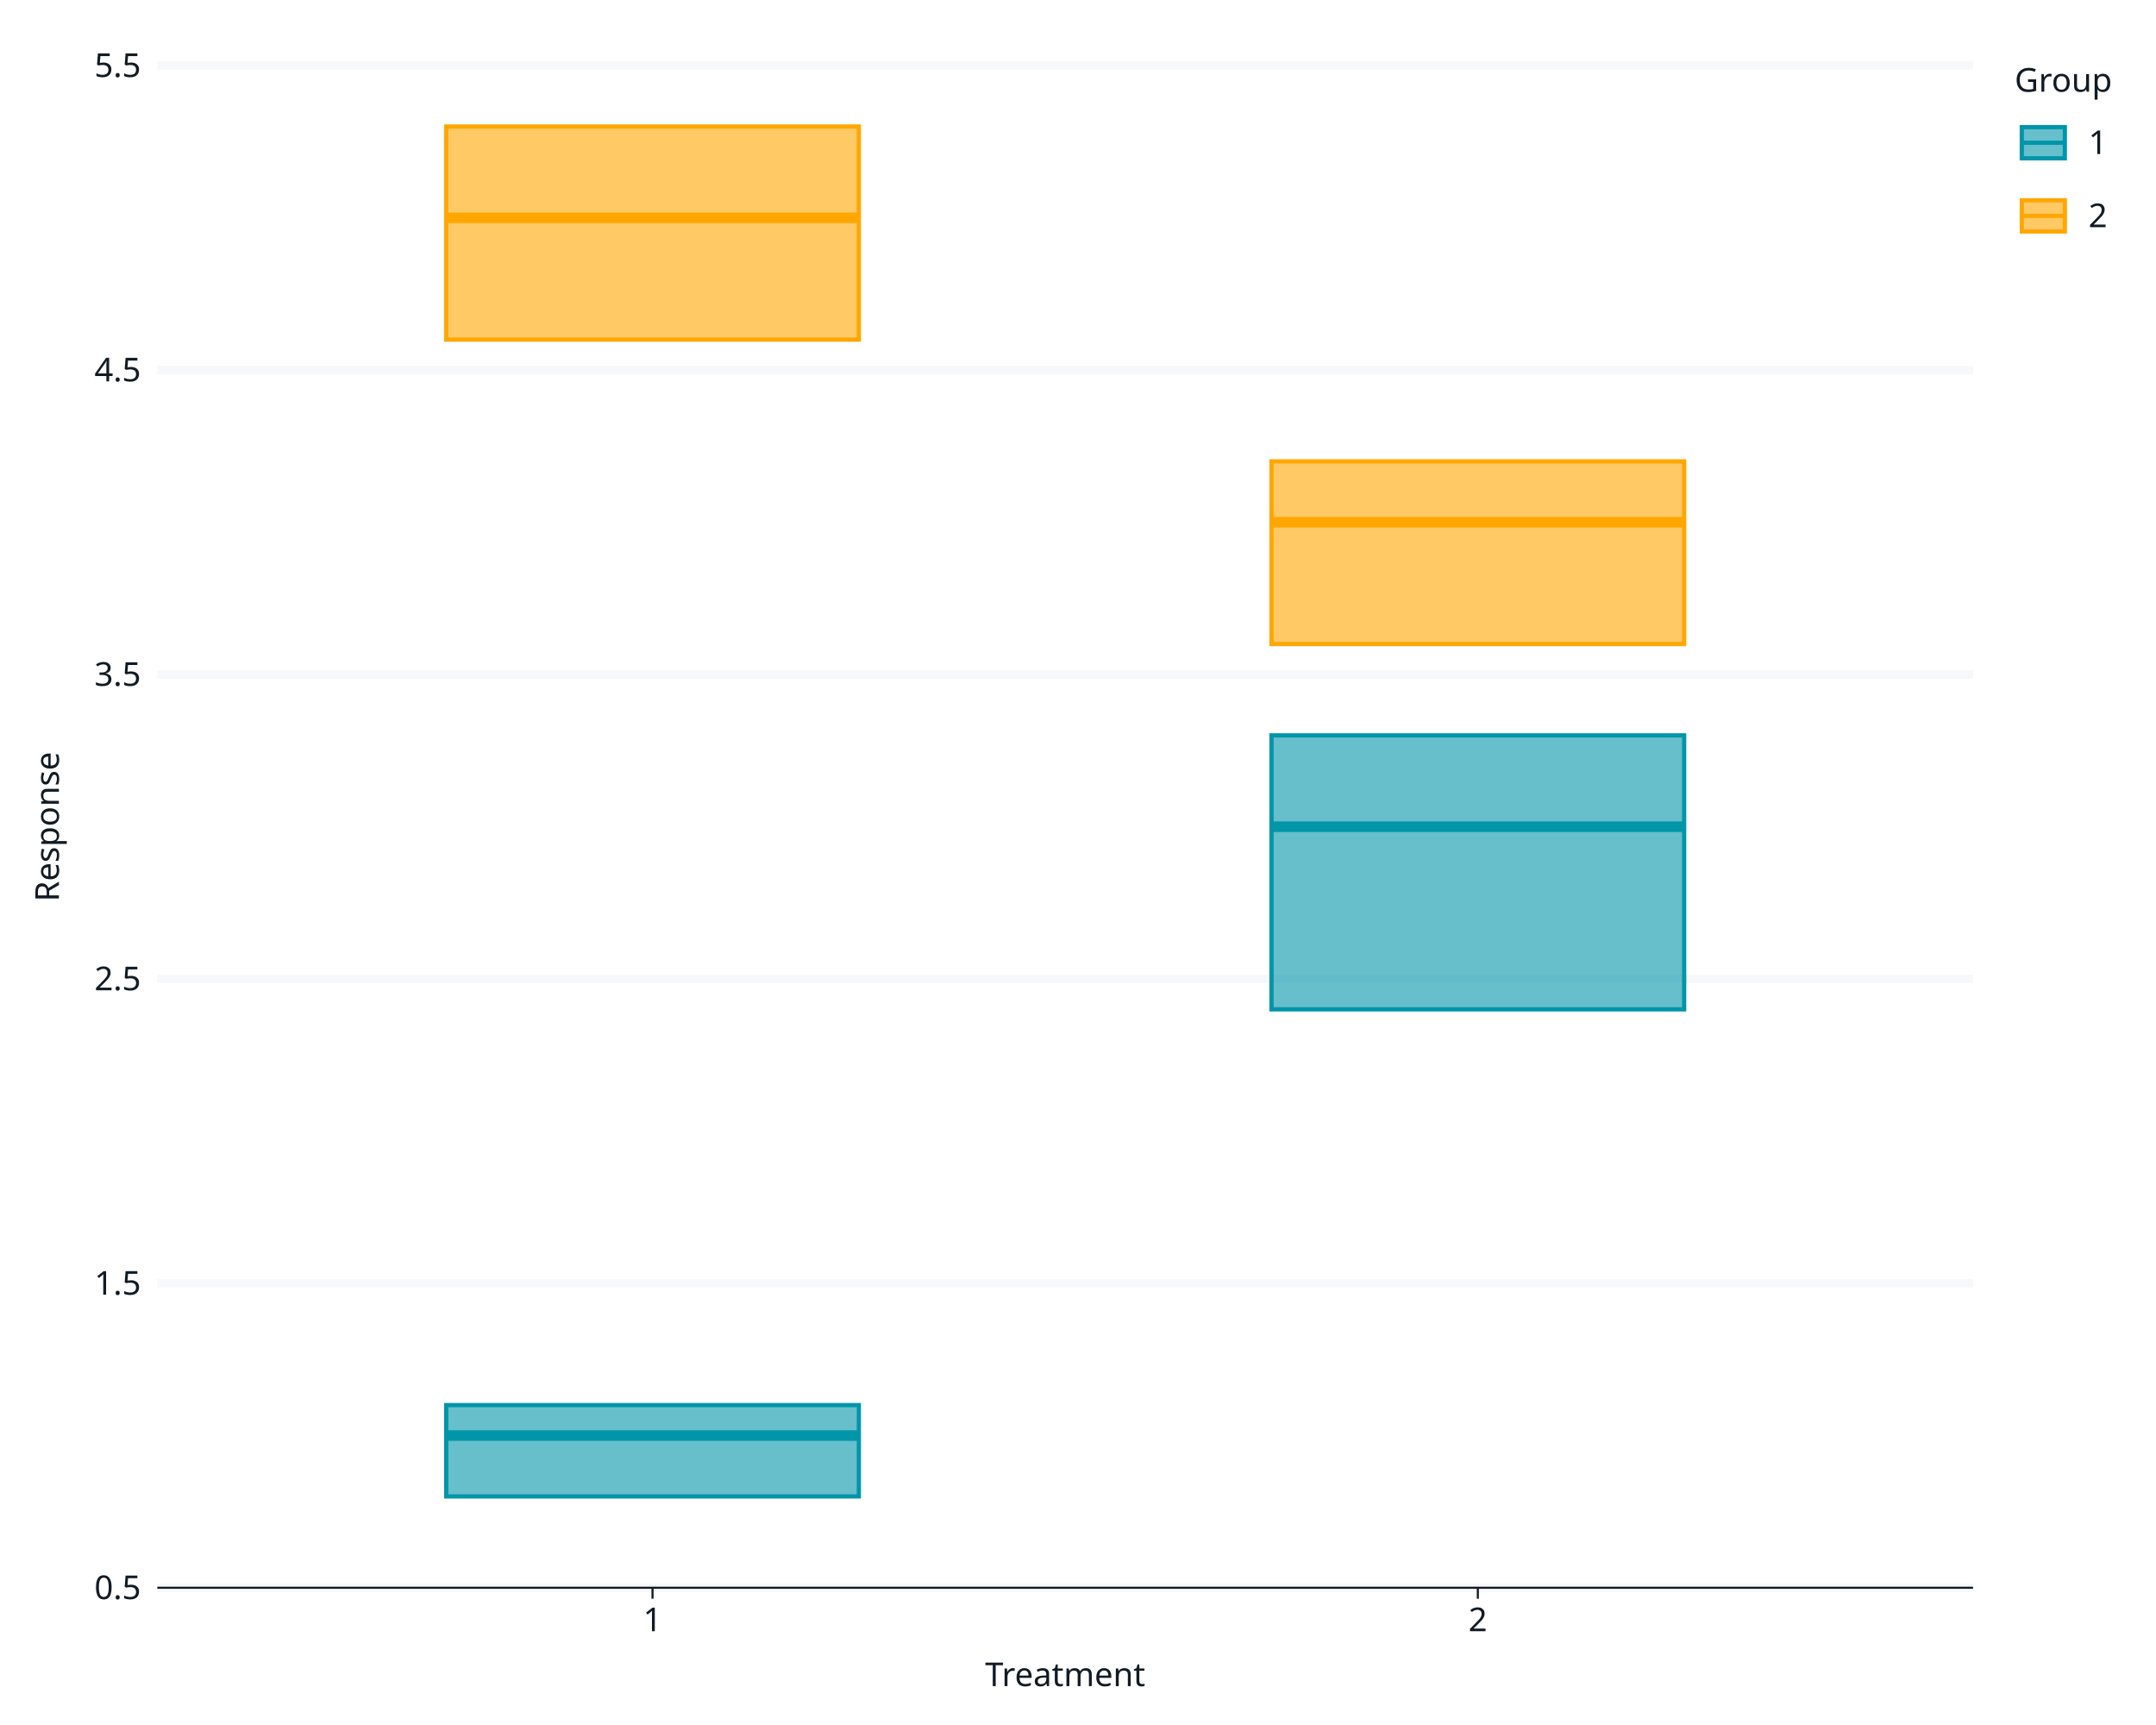
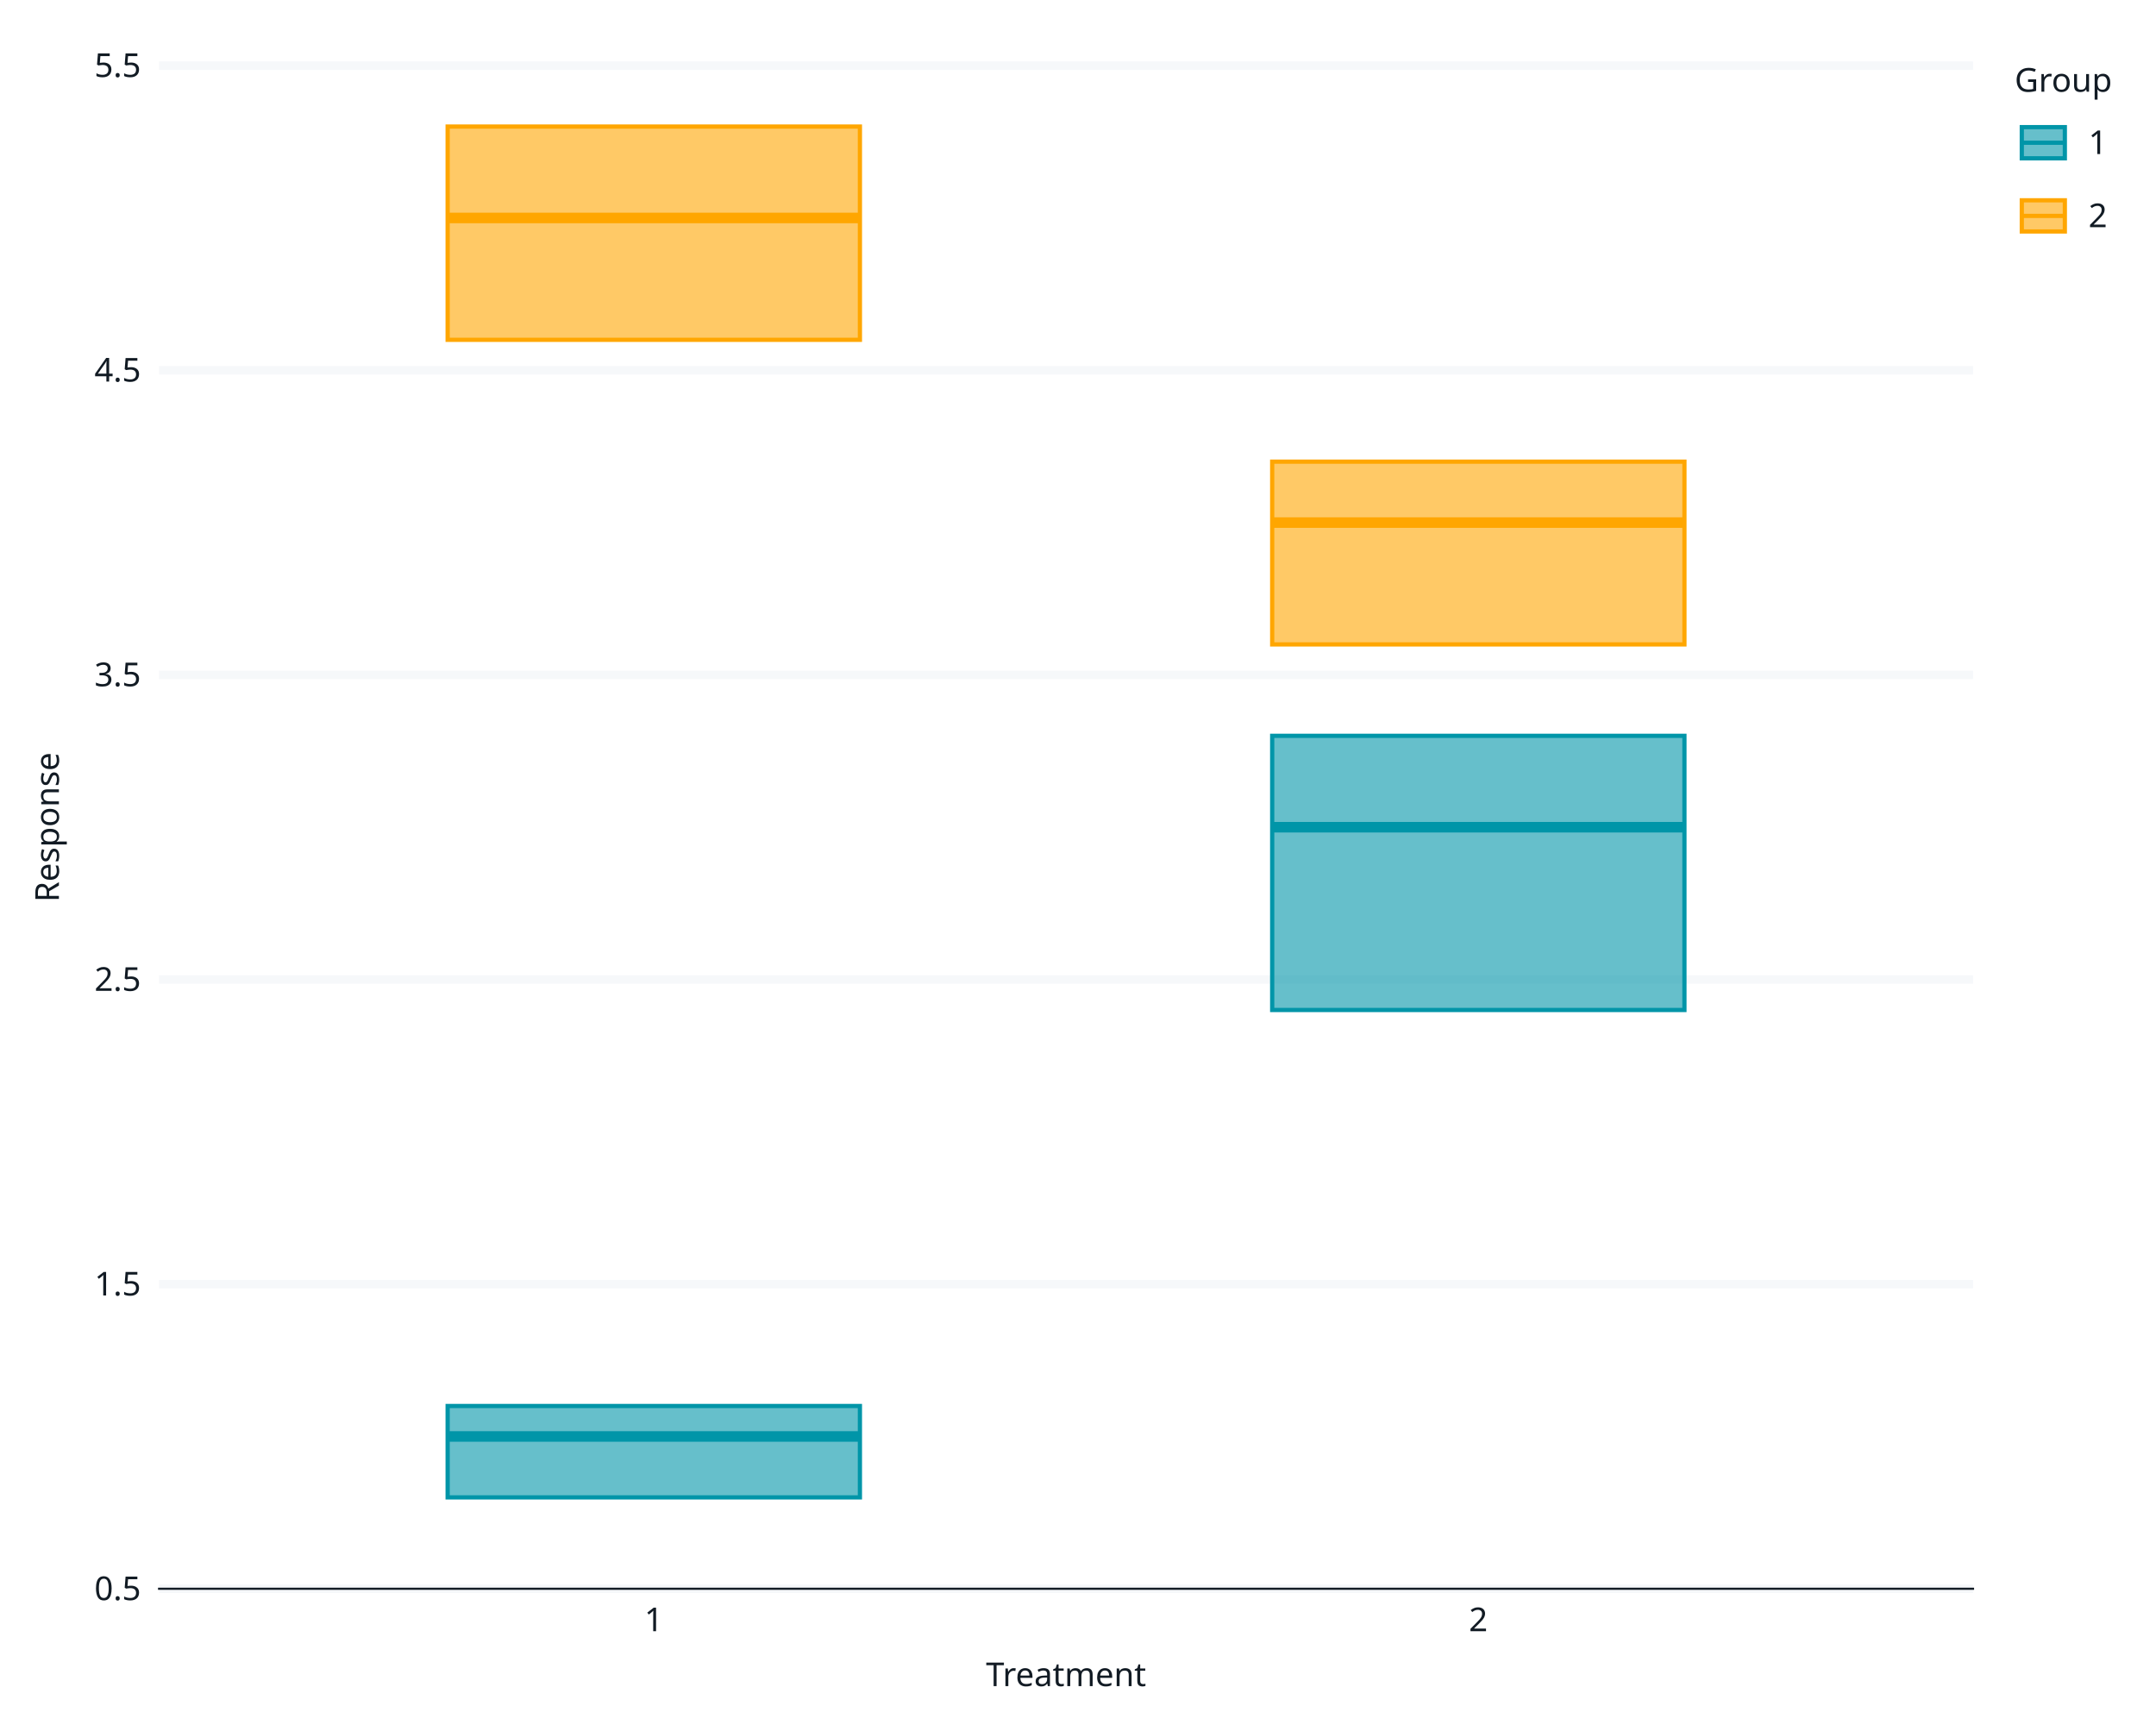
<svg xmlns="http://www.w3.org/2000/svg" class="svglite" data-engine-version="2.0" width="720.00pt" height="576.00pt" viewBox="0 0 720.00 576.00">
  <defs>
    <style type="text/css">
    .svglite line, .svglite polyline, .svglite polygon, .svglite path, .svglite rect, .svglite circle {
      fill: none;
      stroke: #000000;
      stroke-linecap: round;
      stroke-linejoin: round;
      stroke-miterlimit: 10.00;
    }
  </style>
  </defs>
  <rect width="100%" height="100%" style="stroke: none; fill: #FFFFFF;" />
  <defs>
    <clipPath id="cpMC4wMHw3MjAuMDB8MC4wMHw1NzYuMDA=">
      <rect x="0.00" y="0.00" width="720.00" height="576.00" />
    </clipPath>
  </defs>
  <g clip-path="url(#cpMC4wMHw3MjAuMDB8MC4wMHw1NzYuMDA=)">
    <rect x="0" y="0.00" width="720.00" height="576.00" style="stroke-width: 1.07; stroke: #FFFFFF; fill: #FFFFFF;" />
-     <rect x="52.54" y="21.92" width="606.35" height="508.26" style="stroke-width: 1.07; stroke: #FFFFFF; fill: #FFFFFF;" />
-     <polyline points="52.54,530.17 658.90,530.17 " style="stroke-width: 2.84; stroke: #F6F8FA; stroke-linecap: butt;" />
-     <polyline points="52.54,428.52 658.90,428.52 " style="stroke-width: 2.84; stroke: #F6F8FA; stroke-linecap: butt;" />
-     <polyline points="52.54,326.87 658.90,326.87 " style="stroke-width: 2.84; stroke: #F6F8FA; stroke-linecap: butt;" />
-     <polyline points="52.54,225.22 658.90,225.22 " style="stroke-width: 2.84; stroke: #F6F8FA; stroke-linecap: butt;" />
-     <polyline points="52.54,123.57 658.90,123.57 " style="stroke-width: 2.84; stroke: #F6F8FA; stroke-linecap: butt;" />
-     <polyline points="52.54,21.92 658.90,21.92 " style="stroke-width: 2.84; stroke: #F6F8FA; stroke-linecap: butt;" />
-     <polygon points="149.01,469.18 149.01,499.68 286.82,499.68 286.82,469.18 149.01,469.18 " style="stroke-width: 1.41; stroke: #0095A8; stroke-linecap: butt; stroke-linejoin: miter; fill: #0095A8; fill-opacity: 0.60;" />
-     <polygon points="149.01,42.25 149.01,113.40 286.82,113.40 286.82,42.25 149.01,42.25 " style="stroke-width: 1.41; stroke: #FFA600; stroke-linecap: butt; stroke-linejoin: miter; fill: #FFA600; fill-opacity: 0.60;" />
-     <polygon points="424.62,245.55 424.62,337.04 562.43,337.04 562.43,245.55 424.62,245.55 " style="stroke-width: 1.41; stroke: #0095A8; stroke-linecap: butt; stroke-linejoin: miter; fill: #0095A8; fill-opacity: 0.60;" />
-     <polygon points="424.62,154.06 424.62,215.06 562.43,215.06 562.43,154.06 424.62,154.06 " style="stroke-width: 1.41; stroke: #FFA600; stroke-linecap: butt; stroke-linejoin: miter; fill: #FFA600; fill-opacity: 0.60;" />
-     <line x1="149.01" y1="479.35" x2="286.82" y2="479.35" style="stroke-width: 3.52; stroke: #0095A8; stroke-linecap: butt; stroke-linejoin: miter;" />
-     <line x1="149.01" y1="72.74" x2="286.82" y2="72.74" style="stroke-width: 3.52; stroke: #FFA600; stroke-linecap: butt; stroke-linejoin: miter;" />
-     <line x1="424.62" y1="276.05" x2="562.43" y2="276.05" style="stroke-width: 3.52; stroke: #0095A8; stroke-linecap: butt; stroke-linejoin: miter;" />
-     <line x1="424.62" y1="174.39" x2="562.43" y2="174.39" style="stroke-width: 3.52; stroke: #FFA600; stroke-linecap: butt; stroke-linejoin: miter;" />
-     <text x="47.06" y="533.96" text-anchor="end" style="font-size: 11.00px; fill: #121B24; font-family: sans;" textLength="15.29px" lengthAdjust="spacingAndGlyphs">0.5</text>
-     <text x="47.06" y="432.31" text-anchor="end" style="font-size: 11.00px; fill: #121B24; font-family: sans;" textLength="15.29px" lengthAdjust="spacingAndGlyphs">1.5</text>
-     <text x="47.06" y="330.66" text-anchor="end" style="font-size: 11.00px; fill: #121B24; font-family: sans;" textLength="15.29px" lengthAdjust="spacingAndGlyphs">2.5</text>
-     <text x="47.06" y="229.01" text-anchor="end" style="font-size: 11.00px; fill: #121B24; font-family: sans;" textLength="15.29px" lengthAdjust="spacingAndGlyphs">3.5</text>
-     <text x="47.06" y="127.35" text-anchor="end" style="font-size: 11.00px; fill: #121B24; font-family: sans;" textLength="15.29px" lengthAdjust="spacingAndGlyphs">4.5</text>
+     <rect x="53.12" y="21.92" width="605.78" height="508.60" style="stroke-width: 1.07; stroke: #FFFFFF; fill: #FFFFFF;" />
+     <polyline points="53.12,530.51 658.90,530.51 " style="stroke-width: 2.84; stroke: #F6F8FA; stroke-linecap: butt;" />
+     <polyline points="53.12,428.79 658.90,428.79 " style="stroke-width: 2.84; stroke: #F6F8FA; stroke-linecap: butt;" />
+     <polyline points="53.12,327.08 658.90,327.08 " style="stroke-width: 2.84; stroke: #F6F8FA; stroke-linecap: butt;" />
+     <polyline points="53.12,225.36 658.90,225.36 " style="stroke-width: 2.84; stroke: #F6F8FA; stroke-linecap: butt;" />
+     <polyline points="53.12,123.64 658.90,123.64 " style="stroke-width: 2.84; stroke: #F6F8FA; stroke-linecap: butt;" />
+     <polyline points="53.12,21.92 658.90,21.92 " style="stroke-width: 2.84; stroke: #F6F8FA; stroke-linecap: butt;" />
+     <polyline points="218.33,530.51 218.33,21.92 " style="stroke-width: 2.84; stroke: none; stroke-linecap: butt;" />
+     <polyline points="493.68,530.51 493.68,21.92 " style="stroke-width: 2.84; stroke: none; stroke-linecap: butt;" />
+     <polygon points="149.49,469.48 149.49,500.00 287.17,500.00 287.17,469.48 149.49,469.48 " style="stroke-width: 1.41; stroke: #0095A8; stroke-linecap: butt; stroke-linejoin: miter; fill: #0095A8; fill-opacity: 0.60;" />
+     <polygon points="149.49,42.26 149.49,113.47 287.17,113.47 287.17,42.26 149.49,42.26 " style="stroke-width: 1.41; stroke: #FFA600; stroke-linecap: butt; stroke-linejoin: miter; fill: #FFA600; fill-opacity: 0.60;" />
+     <polygon points="424.85,245.70 424.85,337.25 562.52,337.25 562.52,245.70 424.85,245.70 " style="stroke-width: 1.41; stroke: #0095A8; stroke-linecap: butt; stroke-linejoin: miter; fill: #0095A8; fill-opacity: 0.60;" />
+     <polygon points="424.85,154.15 424.85,215.18 562.52,215.18 562.52,154.15 424.85,154.15 " style="stroke-width: 1.41; stroke: #FFA600; stroke-linecap: butt; stroke-linejoin: miter; fill: #FFA600; fill-opacity: 0.60;" />
+     <line x1="149.49" y1="479.65" x2="287.17" y2="479.65" style="stroke-width: 3.52; stroke: #0095A8; stroke-linecap: butt; stroke-linejoin: miter;" />
+     <line x1="149.49" y1="72.78" x2="287.17" y2="72.78" style="stroke-width: 3.52; stroke: #FFA600; stroke-linecap: butt; stroke-linejoin: miter;" />
+     <line x1="424.85" y1="276.22" x2="562.52" y2="276.22" style="stroke-width: 3.52; stroke: #0095A8; stroke-linecap: butt; stroke-linejoin: miter;" />
+     <line x1="424.85" y1="174.50" x2="562.52" y2="174.50" style="stroke-width: 3.52; stroke: #FFA600; stroke-linecap: butt; stroke-linejoin: miter;" />
+     <polyline points="53.12,530.51 53.12,21.92 " style="stroke-width: 0.70; stroke: none; stroke-linecap: square;" />
+     <text x="47.06" y="534.30" text-anchor="end" style="font-size: 11.00px; fill: #121B24; font-family: sans;" textLength="15.29px" lengthAdjust="spacingAndGlyphs">0.5</text>
+     <text x="47.06" y="432.58" text-anchor="end" style="font-size: 11.00px; fill: #121B24; font-family: sans;" textLength="15.29px" lengthAdjust="spacingAndGlyphs">1.5</text>
+     <text x="47.06" y="330.86" text-anchor="end" style="font-size: 11.00px; fill: #121B24; font-family: sans;" textLength="15.29px" lengthAdjust="spacingAndGlyphs">2.5</text>
+     <text x="47.06" y="229.14" text-anchor="end" style="font-size: 11.00px; fill: #121B24; font-family: sans;" textLength="15.29px" lengthAdjust="spacingAndGlyphs">3.5</text>
+     <text x="47.06" y="127.42" text-anchor="end" style="font-size: 11.00px; fill: #121B24; font-family: sans;" textLength="15.29px" lengthAdjust="spacingAndGlyphs">4.5</text>
    <text x="47.06" y="25.70" text-anchor="end" style="font-size: 11.00px; fill: #121B24; font-family: sans;" textLength="15.29px" lengthAdjust="spacingAndGlyphs">5.5</text>
-     <polyline points="52.54,530.17 658.90,530.17 " style="stroke-width: 0.70; stroke: #121B24; stroke-linecap: butt;" />
-     <polyline points="217.91,533.83 217.91,530.17 " style="stroke-width: 0.70; stroke: #121B24; stroke-linecap: butt;" />
-     <polyline points="493.53,533.83 493.53,530.17 " style="stroke-width: 0.70; stroke: #121B24; stroke-linecap: butt;" />
-     <text x="217.91" y="544.68" text-anchor="middle" style="font-size: 11.00px; fill: #121B24; font-family: sans;" textLength="6.12px" lengthAdjust="spacingAndGlyphs">1</text>
-     <text x="493.53" y="544.68" text-anchor="middle" style="font-size: 11.00px; fill: #121B24; font-family: sans;" textLength="6.12px" lengthAdjust="spacingAndGlyphs">2</text>
-     <text x="355.72" y="563.02" text-anchor="middle" style="font-size: 11.00px; fill: #121B24; font-family: sans;" textLength="50.13px" lengthAdjust="spacingAndGlyphs">Treatment</text>
-     <text transform="translate(19.67,276.05) rotate(-90)" text-anchor="middle" style="font-size: 11.00px; fill: #121B24; font-family: sans;" textLength="49.55px" lengthAdjust="spacingAndGlyphs">Response</text>
+     <polyline points="49.80,530.51 53.12,530.51 " style="stroke-width: 0.70; stroke: none; stroke-linecap: butt;" />
+     <polyline points="49.80,428.79 53.12,428.79 " style="stroke-width: 0.70; stroke: none; stroke-linecap: butt;" />
+     <polyline points="49.80,327.08 53.12,327.08 " style="stroke-width: 0.70; stroke: none; stroke-linecap: butt;" />
+     <polyline points="49.80,225.36 53.12,225.36 " style="stroke-width: 0.70; stroke: none; stroke-linecap: butt;" />
+     <polyline points="49.80,123.64 53.12,123.64 " style="stroke-width: 0.70; stroke: none; stroke-linecap: butt;" />
+     <polyline points="49.80,21.92 53.12,21.92 " style="stroke-width: 0.70; stroke: none; stroke-linecap: butt;" />
+     <polyline points="53.12,530.51 658.90,530.51 " style="stroke-width: 0.70; stroke: #121B24; stroke-linecap: square;" />
+     <polyline points="218.33,533.83 218.33,530.51 " style="stroke-width: 0.70; stroke: none; stroke-linecap: butt;" />
+     <polyline points="493.68,533.83 493.68,530.51 " style="stroke-width: 0.70; stroke: none; stroke-linecap: butt;" />
+     <text x="218.33" y="544.68" text-anchor="middle" style="font-size: 11.00px; fill: #121B24; font-family: sans;" textLength="6.12px" lengthAdjust="spacingAndGlyphs">1</text>
+     <text x="493.68" y="544.68" text-anchor="middle" style="font-size: 11.00px; fill: #121B24; font-family: sans;" textLength="6.12px" lengthAdjust="spacingAndGlyphs">2</text>
+     <text x="356.01" y="563.02" text-anchor="middle" style="font-size: 11.00px; fill: #121B24; font-family: sans;" textLength="50.13px" lengthAdjust="spacingAndGlyphs">Treatment</text>
+     <text transform="translate(19.67,276.22) rotate(-90)" text-anchor="middle" style="font-size: 11.00px; fill: #121B24; font-family: sans;" textLength="49.55px" lengthAdjust="spacingAndGlyphs">Response</text>
    <rect x="664.57" y="21.92" width="33.52" height="68.79" style="stroke-width: 1.07; stroke: #FFFFFF; fill: #FFFFFF;" />
    <text x="672.79" y="30.63" style="font-size: 11.00px; fill: #121B24; font-family: sans;" textLength="30.58px" lengthAdjust="spacingAndGlyphs">Group</text>
    <rect x="672.79" y="37.25" width="19.18" height="20.81" style="stroke-width: 1.07; stroke: #FFFFFF; fill: #FFFFFF;" />
    <rect x="675.18" y="42.45" width="14.38" height="10.41" style="stroke-width: 1.41; stroke: #0095A8; stroke-linecap: butt; stroke-linejoin: miter; fill: #0095A8; fill-opacity: 0.60;" />
    <polyline points="675.18,47.66 689.57,47.66 " style="stroke-width: 1.41; stroke: #0095A8; stroke-linecap: butt; stroke-linejoin: miter;" />
    <rect x="672.79" y="61.68" width="19.18" height="20.81" style="stroke-width: 1.07; stroke: #FFFFFF; fill: #FFFFFF;" />
    <rect x="675.18" y="66.88" width="14.38" height="10.41" style="stroke-width: 1.41; stroke: #FFA600; stroke-linecap: butt; stroke-linejoin: miter; fill: #FFA600; fill-opacity: 0.60;" />
    <polyline points="675.18,72.09 689.57,72.09 " style="stroke-width: 1.41; stroke: #FFA600; stroke-linecap: butt; stroke-linejoin: miter;" />
    <text x="697.44" y="51.44" style="font-size: 11.00px; fill: #121B24; font-family: sans;" textLength="6.12px" lengthAdjust="spacingAndGlyphs">1</text>
    <text x="697.44" y="75.87" style="font-size: 11.00px; fill: #121B24; font-family: sans;" textLength="6.12px" lengthAdjust="spacingAndGlyphs">2</text>
  </g>
</svg>
